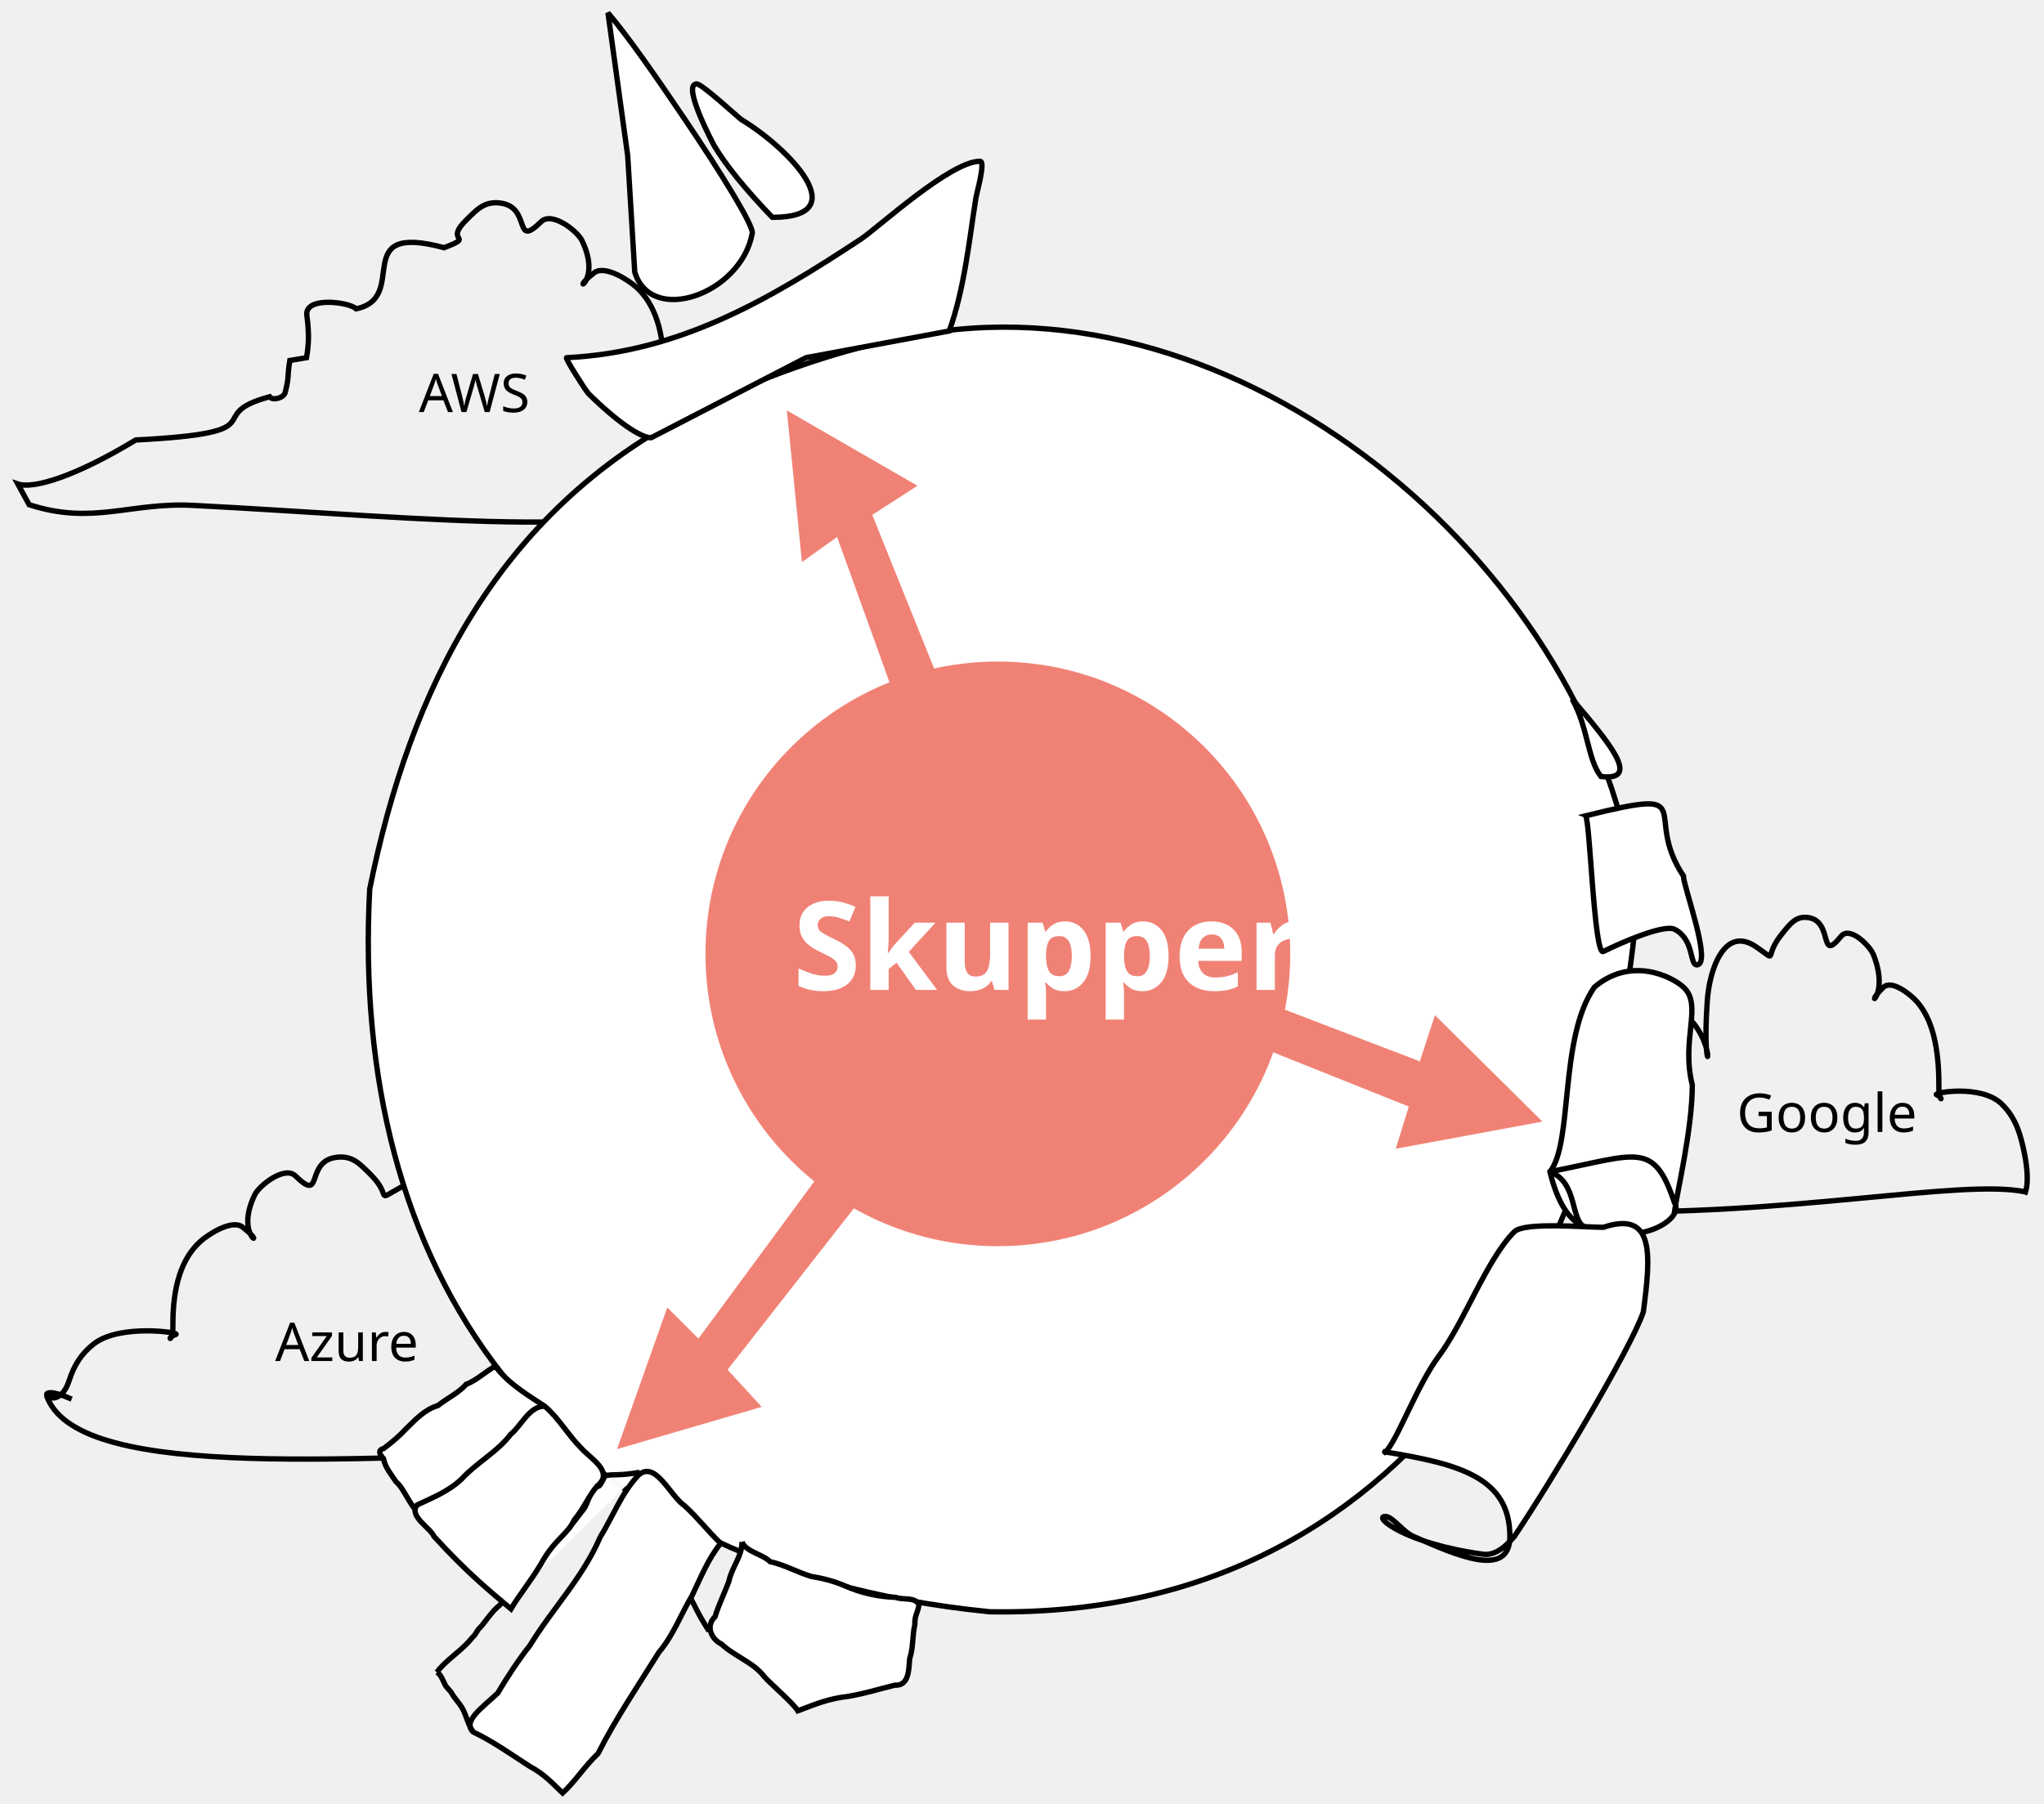
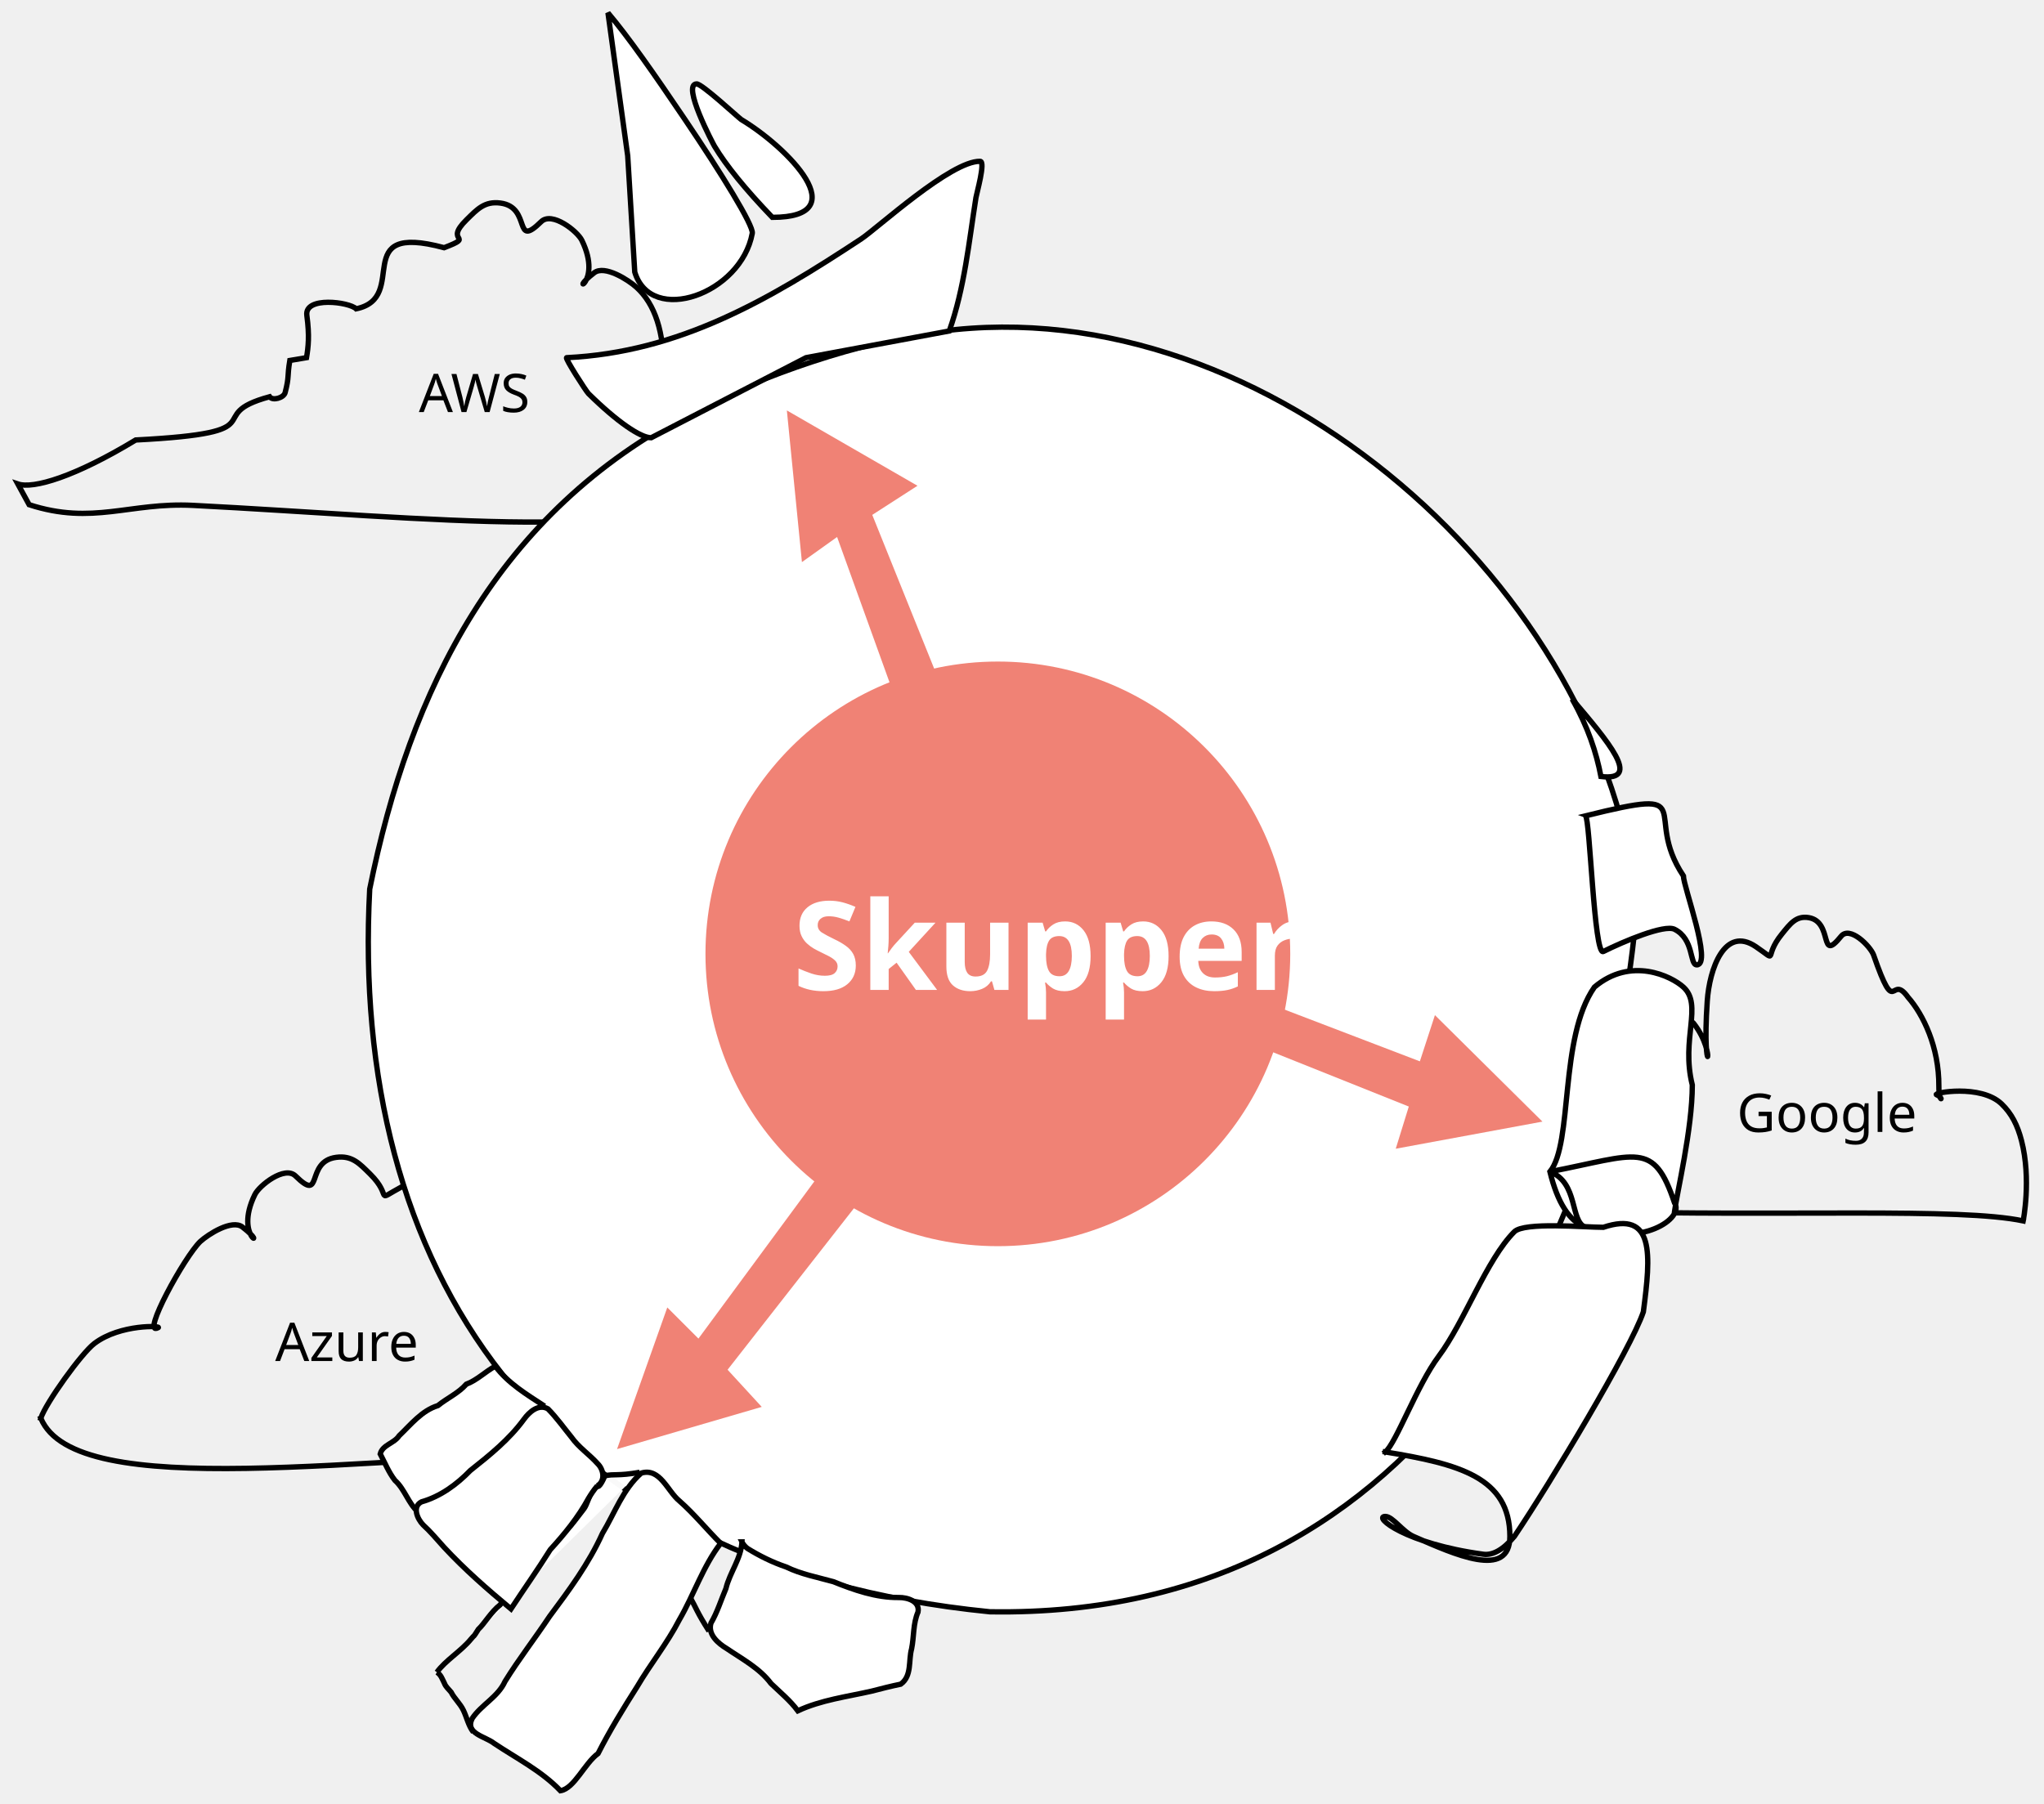
<svg xmlns="http://www.w3.org/2000/svg" id="-globe" style="isolation:isolate" viewBox="353.5 148.5 389.136 405.412" height="343.408" version="1.1" width="389.136">
  <defs id="defs818">
    <clipPath id="_clipPath_VwB5La2kLUJUBOhzjLbGqfCcWRBXHReF">
      <rect x="353.5" y="148.5" width="465.876" height="425" id="rect815" />
    </clipPath>
    <style id="style1776">.cls-1{fill:#353535;}.cls-2{fill:#38586c;}.cls-3{fill:#fff;}.cls-4{fill:#d5c5b7;}</style>
  </defs>
  <g style="stroke:#000000;stroke-width:1.2;stroke-miterlimit:3;stroke-dasharray:none;stroke-opacity:1" id="g824" transform="translate(-41.27899,-16.09093)">
-     <path d="m 814.865,432.537 c 0,0 1.366,-2.85 -0.876,-11.521 -0.89,-3.441 -2.208,-6.089 -4.484,-8.267 -4.688,-4.486 -15.597,-2.471 -14.606,-2.045 1.946,0.836 0.49,2.172 0.516,-1.892 0.057,-8.88 -1.54,-15.194 -4.919,-19.024 -1.419,-1.609 -5.663,-5.041 -7.541,-3.239 -5.15,4.943 1.68,2.695 -2.222,-7.295 -0.804,-2.06 -5.357,-6.563 -7.283,-4.185 -5.052,6.238 -1.664,-3.246 -7.283,-4.185 -2.848,-0.476 -4.176,1.392 -6.073,3.734 -4.272,5.275 -0.475,6.404 -5.815,2.788 -7.048,-4.773 -10.431,5.048 -10.917,12.223 -1.31,19.338 2.595,12.234 -3.057,5.029 -1.2,-1.531 -9.301,-2.884 -8.831,1.492 0.496,4.621 0.256,7.092 -0.061,9.486 l -4.008,-3.835 c -0.51,3.849 0.955,7.925 0.177,11.703 -0.24,1.163 -2.228,1.904 -2.779,0.92 -7.443,-13.298 -46.147,0.686 -46.896,2.057 -10.087,18.47 -19.255,17.098 -22.031,15.906 v 0 c 7.138,13.331 48.049,4.197 60.412,4.521 45.204,1.185 84.251,-7.41 98.577,-4.371" stroke-miterlimit="3" id="path822" style="fill:none;stroke:#000000;stroke-width:1.2;stroke-linecap:square;stroke-linejoin:miter;stroke-miterlimit:3;stroke-dasharray:none;stroke-opacity:1" />
+     <path d="m 814.363,439.061 c 0,0 1.868,-9.374 -0.374,-18.045 -0.89,-3.441 -2.208,-6.089 -4.484,-8.267 -4.688,-4.486 -15.597,-2.471 -14.606,-2.045 1.946,0.836 0.49,2.172 0.516,-1.892 0.057,-8.88 -3.547,-16.198 -6.926,-20.028 -4.021,-5.609 -2.628,5.273 -7.756,-9.53 -0.804,-2.06 -5.357,-6.563 -7.283,-4.185 -5.052,6.238 -1.664,-3.246 -7.283,-4.185 -2.848,-0.476 -4.176,1.392 -6.073,3.734 -4.272,5.275 -0.475,6.404 -5.815,2.788 -7.048,-4.773 -10.431,5.048 -10.917,12.223 -1.31,19.338 2.595,12.234 -3.057,5.029 -1.2,-1.531 -9.301,-2.884 -8.831,1.492 0.496,4.621 0.256,7.092 -0.061,9.486 l -4.008,-3.835 c -0.51,3.849 0.955,7.925 0.177,11.703 -0.24,1.163 -2.228,1.904 -2.779,0.92 -7.443,-13.298 -46.147,0.686 -46.896,2.057 -10.087,18.47 -19.255,17.098 -22.031,15.906 v 0 c 7.138,13.331 48.049,4.197 60.412,4.521 45.204,1.185 83.749,-0.886 98.075,2.153" stroke-miterlimit="3" id="path822" style="fill:none;stroke:#000000;stroke-width:1.2;stroke-linecap:square;stroke-linejoin:miter;stroke-miterlimit:3;stroke-dasharray:none;stroke-opacity:1" />
  </g>
  <g id="g832" transform="translate(111.6958,-117.9677)" style="stroke:#000000;stroke-width:1.2;stroke-miterlimit:3;stroke-dasharray:none;stroke-opacity:1">
    <path d="m 366.118,372.582 c 9.845,-4.256 15.861,-1.66 13.048,-10.331 -1.116,-3.441 -2.77,-6.089 -5.625,-8.267 -5.882,-4.485 -19.569,-2.47 -18.326,-2.045 2.442,0.836 0.615,2.172 0.648,-1.892 0.071,-8.879 -1.932,-15.194 -6.172,-19.024 -1.781,-1.608 -7.105,-5.041 -9.461,-3.238 -6.461,4.942 2.108,2.695 -2.788,-7.296 -1.009,-2.06 -6.721,-6.562 -9.137,-4.185 -6.339,6.238 -2.087,-3.245 -9.137,-4.184 -3.574,-0.476 -5.239,1.391 -7.62,3.733 -5.36,5.275 2.236,3.513 -5.06,6.301 -21.631,-5.815 -7.522,11.208 -19.767,13.739 -1.507,-1.531 -11.67,-2.884 -11.081,1.492 0.622,4.621 0.322,7.093 -0.076,9.487 l -3.752,0.635 c -0.64,3.849 -0.079,3.455 -1.055,7.232 -0.301,1.163 -2.795,1.904 -3.486,0.921 -15.725,4.266 2.782,8.03 -30.094,9.721 -13.614,8.25 -23.018,11.076 -26.5,9.884 l 2.546,4.662 c 14.325,4.656 22.623,-0.569 36.804,0.153 51.849,2.638 109.437,9.317 116.091,-5.843" stroke-miterlimit="3" id="path830" style="fill:none;stroke:#000000;stroke-width:1.2;stroke-linecap:square;stroke-linejoin:miter;stroke-miterlimit:3;stroke-dasharray:none;stroke-opacity:1" />
  </g>
  <g id="g838" style="stroke:#000000;stroke-width:1.2;stroke-miterlimit:3;stroke-dasharray:none;stroke-opacity:1" transform="translate(-41.27899,-16.09093)">
-     <path style="fill:none;stroke:#000000;stroke-width:1.2;stroke-linecap:square;stroke-linejoin:miter;stroke-miterlimit:3;stroke-dasharray:none;stroke-opacity:1" id="path836" stroke-miterlimit="3" d="m 375.206,478.9 c -9.845,-4.256 -2.813,4.677 0,-3.994 1.116,-3.441 2.77,-6.09 5.626,-8.267 5.881,-4.486 19.568,-2.471 18.325,-2.045 -2.442,0.835 -0.615,2.172 -0.648,-1.892 -0.071,-8.88 1.932,-15.194 6.172,-19.024 1.781,-1.609 7.105,-5.041 9.461,-3.239 6.461,4.942 -2.108,2.695 2.788,-7.296 1.009,-2.059 6.721,-6.562 9.137,-4.184 6.339,6.238 2.088,-3.246 9.137,-4.185 3.574,-0.476 5.239,1.391 7.62,3.734 5.36,5.275 0.596,6.404 7.296,2.787 8.842,-4.772 13.086,5.049 13.696,12.223 1.644,19.339 -3.255,12.235 3.836,5.029 1.506,-1.53 11.669,-2.883 11.08,1.493 -0.622,4.621 -0.322,7.092 0.076,9.486 0,0 5.029,-3.835 5.029,-3.835 0.64,3.849 -1.199,7.925 -0.222,11.702 0.301,1.164 2.795,1.905 3.486,0.921 9.338,-13.298 57.897,0.686 58.837,2.057 12.656,18.47 24.158,17.098 27.64,15.906 l 0.349,-3.015 c -8.954,13.331 -5.59,8.727 -9.513,14.058 -8.31,11.292 -16.592,6.371 -27.637,3.697 -13.495,-6.076 -23.481,-10.543 -38.992,-10.219 -56.715,1.184 -119.556,7.143 -127.456,-11.898" />
+     <path style="fill:none;stroke:#000000;stroke-width:1.2;stroke-linecap:square;stroke-linejoin:miter;stroke-miterlimit:3;stroke-dasharray:none;stroke-opacity:1" id="path836" stroke-miterlimit="3" d="m 368.824,483.416 c 1.116,-3.441 9.152,-14.6 12.008,-16.777 5.881,-4.486 15.553,-3.976 14.31,-3.55 -3.887,2.008 6.031,-16.097 9.539,-19.411 1.781,-1.609 7.105,-5.041 9.461,-3.239 6.461,4.942 -2.108,2.695 2.788,-7.296 1.009,-2.059 6.721,-6.562 9.137,-4.184 6.339,6.238 2.088,-3.246 9.137,-4.185 3.574,-0.476 5.239,1.391 7.62,3.734 5.36,5.275 0.596,6.404 7.296,2.787 8.842,-4.772 13.086,5.049 13.696,12.223 1.644,19.339 -3.255,12.235 3.836,5.029 1.506,-1.53 11.669,-2.883 11.08,1.493 -0.622,4.621 -0.322,7.092 0.076,9.486 l 5.029,-3.835 c 0.64,3.849 -1.199,7.925 -0.222,11.702 0.301,1.164 2.795,1.905 3.486,0.921 9.338,-13.298 57.897,0.686 58.837,2.057 12.656,18.47 24.158,17.098 27.64,15.906 l 0.349,-3.015 c -8.954,13.331 -5.59,8.727 -9.513,14.058 -8.31,11.292 -16.592,6.371 -27.637,3.697 -13.495,-6.076 -23.481,-10.543 -38.992,-10.219 -56.715,1.184 -121.061,11.659 -128.961,-7.382" />
  </g>
  <path style="fill:#ffffff;stroke:#000000;stroke-width:1.2;stroke-linecap:square;stroke-linejoin:miter;stroke-miterlimit:3;stroke-dasharray:none" id="path840" stroke-miterlimit="3" d="m 401.463,348.376 c 9.039,-44.817 28.621,-84.726 72.48,-107.314 16.406,-8.45 37.323,-15.6 55.713,-18.062 73.801,-9.878 149.726,58.327 156.629,129.043 -5.622,70.64 -45.206,160.473 -145.435,158.8 C 438.973,500.713 396.998,432.775 401.463,348.376 Z" />
  <text id="text842" style="font-style:normal;font-weight:400;font-size:12px;font-family:'Alegreya Sans';fill:#000000;stroke:none" x="380.218" y="454.474">Azure</text>
  <g id="g1894" style="stroke-width:1.2;stroke-miterlimit:3;stroke-dasharray:none" transform="translate(-41.27899,-16.09093)">
    <path d="m 520.233,197.454 c -0.248,-0.413 -7.457,-14 -4,-14 1.202,0 9.049,7.287 10,8 10.383,6.23 26.004,22 7,22 q -9.065,-9.442 -13,-16 z" stroke-miterlimit="3" id="path844" style="fill:#ffffff;stroke:#000000;stroke-width:1.2;stroke-linecap:square;stroke-linejoin:miter;stroke-miterlimit:3;stroke-dasharray:none;stroke-opacity:1" />
    <path d="M 540.807,245 573,239 c 3.428,-9.661 4.406,-19.932 6,-30 0.145,-0.914 2.193,-8.106 0.945,-8.141 -6.518,-0.182 -23.198,15.104 -26.727,17.432 C 532.304,232.083 512.303,243.778 487,245 c -0.462,0.022 4.364,7.538 4.91,8.077 6.44,6.351 11.703,9.923 14.09,9.923 v 0 z" stroke-miterlimit="3" id="path846" style="fill:#ffffff;stroke:#000000;stroke-width:1.2;stroke-linecap:square;stroke-linejoin:miter;stroke-miterlimit:3;stroke-dasharray:none;stroke-opacity:1" />
    <path d="m 496.293,167.488 c 4.571,5.39 10.3,13.604 17.285,23.942 8.255,12.219 15.46,23.901 15.149,25.606 -2.49,13.622 -22.741,20.841 -26.415,8.709 l -1.585,-26.14 z" stroke-miterlimit="3" id="path848" style="fill:#ffffff;stroke:#000000;stroke-width:1.2;stroke-linecap:square;stroke-linejoin:miter;stroke-miterlimit:3;stroke-dasharray:none;stroke-opacity:1" />
  </g>
  <g id="g1900" style="stroke-width:1.2;stroke-miterlimit:3;stroke-dasharray:none" transform="translate(-41.27899,-16.09093)">
    <path d="m 716,348 c 26.582,-6.604 12.539,-0.692 22,13.5 0,2.351 6.584,20 3,20 -1.631,0 -0.559,-5.779 -5,-8 -2.278,-1.139 -11.442,2.721 -16,5 -2.09,1.045 -3,-30 -4,-30.5 z" stroke-miterlimit="3" id="path856" style="fill:#ffffff;stroke:#000000;stroke-width:1.2;stroke-linecap:square;stroke-linejoin:miter;stroke-miterlimit:3;stroke-dasharray:none;stroke-opacity:1" />
    <path d="m 716,440.5 c -3.555,-1.338 -1.529,-10.038 -8,-12.5 19.699,-3.821 23.295,-7.116 28,7 2.352,3.43 -7.493,10.19 -20,5.5 q -5.445,-2.042 -8,-12.5 c 5.241,-6.429 2.035,-30.101 10,-41.5 v 0 c 8.181,-6.937 17.29,-2.461 20,0 4.422,4.017 -0.595,11.622 2,22 0,10.009 -3.471,24.268 -4,28.5" stroke-miterlimit="3" id="path858" style="fill:#ffffff;stroke:#000000;stroke-width:1.2;stroke-linecap:square;stroke-linejoin:miter;stroke-miterlimit:3;stroke-dasharray:none;stroke-opacity:1" />
    <path d="m 671,491 c 16.541,2.703 28,5.705 28,19 0,9.742 -12.489,3.997 -21.651,0 -2.457,-1.072 -4.675,-4.5 -6.349,-4.5 -2.836,0 4.502,6.126 22.013,8.5 q 3.259,0.442 6.987,-4 c 8.057,-11.967 26.258,-42.274 29,-50.5 v 0 c 1.692,-12.904 2.556,-22.852 -9,-19 -4.205,0 -17.765,-1.235 -20,1 -6.244,6.244 -11.227,20.302 -17,28 -4.844,6.459 -9.6,19.58 -12,21.5" stroke-miterlimit="3" id="path860" style="fill:#ffffff;stroke:#000000;stroke-width:1.2;stroke-linecap:square;stroke-linejoin:miter;stroke-miterlimit:3;stroke-dasharray:none;stroke-opacity:1" />
-     <path d="m 712.995,321.741 c 8.02,9.489 15.826,18.554 6.471,17.412 -3.036,-3.88 -2.915,-11.147 -6.471,-17.412 z" stroke-miterlimit="3" id="path862" style="fill:#ffffff;stroke:#000000;stroke-width:1.2;stroke-linecap:square;stroke-linejoin:miter;stroke-miterlimit:3;stroke-dasharray:none;stroke-opacity:1" />
+     <path d="m 712.995,321.741 c 8.02,9.489 15.826,18.554 6.471,17.412 -1.029,-5.385 -2.915,-11.147 -6.471,-17.412 z" stroke-miterlimit="3" id="path862" style="fill:#ffffff;stroke:#000000;stroke-width:1.2;stroke-linecap:square;stroke-linejoin:miter;stroke-miterlimit:3;stroke-dasharray:none;stroke-opacity:1" />
  </g>
  <text id="text864" style="font-style:normal;font-weight:400;font-size:12px;font-family:'Alegreya Sans';fill:#000000;stroke:none" x="412.507" y="241.143">AWS</text>
  <text id="text866" style="font-style:normal;font-weight:400;font-size:12px;font-family:'Alegreya Sans';fill:#000000;stroke:none" x="708.721" y="402.967">Google</text>
  <circle style="fill:#f08275;fill-opacity:1;stroke:none;stroke-width:1.2" id="path913" cx="542.642" cy="362.936" r="65.715" />
  <path style="fill:#f08275;fill-opacity:1;stroke:none;stroke-width:1.2;stroke-linecap:butt;stroke-linejoin:miter;stroke-opacity:1" d="m 495.219,240.766 3.387,34.099 7.904,-5.646 11.969,33.196 9.936,-3.387 -14.001,-34.777 10.162,-6.549 z" id="path915" />
  <path style="fill:#f08275;fill-opacity:1;stroke:none;stroke-width:1.2;stroke-linecap:butt;stroke-linejoin:miter;stroke-opacity:1" d="m 475.347,449.427 -7.001,-7.001 -11.291,31.841 32.519,-9.485 -7.678,-8.355 34.099,-43.584 -8.355,-7.226 z" id="path917" />
  <path style="fill:#f08275;fill-opacity:1;stroke:none;stroke-width:1.2;stroke-linecap:butt;stroke-linejoin:miter;stroke-opacity:1" d="m 637.488,387.099 3.387,-10.388 24.163,23.937 -32.97,6.097 2.936,-9.485 -35.003,-14.001 3.839,-9.033 z" id="path919" />
  <text id="text870" style="font-style:normal;font-weight:800;font-size:27.696px;font-family:'Alegreya Sans';fill:#ffffff;fill-opacity:1;stroke:#090c11;stroke-width:0;stroke-miterlimit:4;stroke-dasharray:none;stroke-opacity:1" x="496.559" y="371.047">Skupper</text>
  <g id="g1909" style="stroke-width:1.2;stroke-miterlimit:3;stroke-dasharray:none" transform="translate(-41.27899,-16.09093)">
    <path id="path1824" d="m 503.413,495.575 c -4.91,0.886 -5.763,0.3 -7.824,0.798 -0.253,0.696 -1.354,2.953 -1.677,2.236 -0.587,-1.057 0.03,-0.113 -0.719,0.16 -0.864,1.46 -1.656,4.175 -2.27,4.968 -2.028,2.545 -3.638,5.229 -6.7,6.948 -0.884,0.978 -2.738,2.572 -3.485,3.094 -1.936,2.748 -3.375,3.408 -4.471,5.749 -1.332,1.243 -2.906,4.128 -4.206,5.836 -2.054,1.587 -3.529,4.245 -4.896,5.502 -1.454,2.293 -0.585,0.888 -1.698,2.248 -2.192,2.678 -5.764,4.797 -7.624,7.413" style="fill:#ffffff;fill-opacity:0.976;stroke:#000000;stroke-width:1.2;stroke-miterlimit:3;stroke-dasharray:none;stroke-opacity:1" />
-     <path style="fill:#ffffff;fill-opacity:1;stroke:#000000;stroke-width:1.2;stroke-miterlimit:3;stroke-dasharray:none;stroke-opacity:1" d="m 521.617,511.544 c -2.859,3.553 -4.511,7.805 -6.464,11.831 -2.514,4.229 -4.197,8.903 -7.431,12.688 -4.665,7.499 -9.656,14.841 -13.653,22.729 -3.003,2.839 -5.297,6.464 -7.968,8.887 -2.708,-2.587 -4.025,-4.148 -7.44,-6.024 -3.852,-2.484 -8.395,-5.702 -12.629,-7.679 -2.563,-2.39 2.039,-5.517 5.468,-8.742 2.048,-3.464 4.714,-7.547 7.246,-10.724 5.028,-8.261 11.948,-15.337 15.778,-24.328 2.861,-4.641 4.765,-9.846 8.533,-13.889 3.875,-3.632 7.158,4.606 10.486,6.829 3.195,2.95 5.005,5.477 8.074,8.422 z" id="path1822" />
+     <path style="fill:#ffffff;fill-opacity:1;stroke:#000000;stroke-width:1.2;stroke-miterlimit:3;stroke-dasharray:none;stroke-opacity:1" d="m 521.617,511.544 c -3.981,5.202 -6.004,11.542 -9.271,17.166 -2.728,5.297 -6.498,9.949 -9.51,15.081 -3.099,4.893 -6.147,9.831 -8.767,15.001 -3.059,2.242 -5.351,7.892 -8.46,8.37 -4.266,-4.467 -9.848,-7.261 -14.928,-10.66 -1.941,-1.549 -6.609,-2.188 -4.904,-5.591 2.08,-3.101 5.79,-4.808 7.376,-8.322 3.099,-5.015 6.736,-9.684 10,-14.596 4.414,-5.924 8.848,-11.912 11.897,-18.685 2.776,-4.588 4.594,-9.934 8.727,-13.559 4.228,-1.247 5.896,4.076 8.553,6.25 3.352,2.945 6.136,6.408 9.288,9.547 z" id="path1822" />
    <path style="fill:none;stroke:#000000;stroke-width:1.2;stroke-miterlimit:3;stroke-dasharray:none;stroke-opacity:1" d="m 466.031,553.975 c -1.116,-1.439 -1.455,-3.275 -2.23,-4.89 -0.792,-1.62 -2.01,-2.59 -2.762,-4.079 -0.525,-0.652 -1.217,-1.195 -1.511,-2.007 -0.453,-0.88 -0.782,-1.946 -1.684,-2.474" id="path1826" />
-     <path id="path1830" d="m 453.582,504.479 c -1.771,-1.361 -3.16,-5.339 -4.907,-6.756 -1.089,-1.652 -2.468,-3.227 -2.84,-5.23 -0.754,-0.784 -1.44,-1.913 0.043,-2.256 1.811,-1.36 3.539,-2.816 5.077,-4.48 2.086,-2.056 4.214,-4.331 7.115,-5.177 2.073,-1.673 4.598,-2.78 6.381,-4.805 2.098,-0.716 4.694,-3.107 6.525,-4.055 2.91,4.005 8.052,6.977 11.081,8.988" style="fill:#ffffff;fill-opacity:1;stroke:#000000;stroke-width:1.2;stroke-miterlimit:3;stroke-dasharray:none;stroke-opacity:1" />
-     <path style="fill:#ffffff;fill-opacity:1;stroke:#000000;stroke-width:1.2;stroke-miterlimit:3;stroke-dasharray:none;stroke-opacity:1" d="m 526.407,511.224 c 0.062,3.222 -2.332,5.76 -2.925,8.83 -0.992,2.685 -2.282,5.256 -3.133,7.994 -2.15,2.035 -0.876,5.018 1.453,6.147 2.976,2.786 7.148,4.077 9.631,7.33 1.316,1.531 6.498,5.929 7.533,7.671 4.288,-1.617 6.826,-2.723 11.414,-3.262 4.479,-0.81 6.206,-1.477 10.397,-2.502 3.256,0.213 3.113,-3.722 3.331,-5.977 0.833,-2.476 0.574,-5.123 1.155,-7.648 -0.068,-2.065 0.603,-2.484 0.954,-4.455 -0.982,-1.853 -3.558,-0.99 -5.283,-1.663 -3.958,-0.122 -7.882,-1.023 -11.499,-2.634 -2.38,-1.018 -4.897,-1.653 -7.44,-2.065 -3.143,-0.927 -6.02,-2.625 -9.24,-3.315 -1.806,-1.744 -5.473,-2.217 -6.348,-4.45 z" id="path1832" />
+     <path style="fill:#ffffff;fill-opacity:1;stroke:#000000;stroke-width:1.2;stroke-miterlimit:3;stroke-dasharray:none;stroke-opacity:1" d="m 453.582,504.479 c -2.207,-1.996 -2.958,-5.099 -5.175,-7.091 -1.4,-1.802 -2.247,-3.939 -3.3,-5.945 0.517,-2.052 3.155,-2.369 4.244,-4.079 2.656,-2.531 5.076,-5.653 8.718,-6.784 2.073,-1.672 4.597,-2.781 6.381,-4.805 2.426,-0.918 4.271,-2.831 6.525,-4.055 2.878,3.877 7.112,6.387 11.081,8.988" id="path1830" />
+     <path style="fill:#ffffff;fill-opacity:1;stroke:#000000;stroke-width:1.2;stroke-miterlimit:3;stroke-dasharray:none;stroke-opacity:1" d="m 526.407,511.224 c -0.202,3.786 -2.746,6.876 -3.606,10.486 -1.108,2.6 -1.936,5.34 -3.368,7.784 -0.736,2.551 1.611,4.546 3.565,5.716 3.488,2.373 7.371,4.409 9.946,7.858 2.064,1.983 4.303,3.817 6.02,6.128 5.241,-2.446 11.031,-3.151 16.61,-4.425 2.162,-0.564 4.328,-1.115 6.517,-1.566 2.557,-1.835 1.705,-5.296 2.442,-7.937 0.561,-2.744 0.303,-5.663 1.442,-8.278 0.465,-2.441 -2.402,-3.301 -4.324,-3.264 -5.119,0.058 -10.029,-1.685 -14.715,-3.563 -3.571,-0.992 -7.26,-1.683 -10.614,-3.313 -3.046,-1.028 -5.96,-2.471 -8.687,-4.157 -0.507,-0.395 -0.949,-0.887 -1.229,-1.469 z" id="path1832" />
    <path id="path1834" d="m 519.003,531.271 c -2.745,-4.301 -2.864,-5.15 -4.232,-7.552" style="fill:none;stroke:#000000;stroke-width:1.2;stroke-miterlimit:3;stroke-dasharray:none;stroke-opacity:1" />
-     <path style="fill:#ffffff;fill-opacity:1;stroke:#000000;stroke-width:1.2;stroke-miterlimit:3;stroke-dasharray:none;stroke-opacity:1" d="m 493.912,498.609 c 3.877,-3.174 -1.62,-6.143 -3.625,-8.46 -2.97,-2.936 -5.049,-6.777 -8.23,-9.441 -3.507,0.034 -5.159,4.333 -7.625,6.329 -3.046,4.017 -7.636,6.338 -11.012,10.028 -2.806,2.716 -6.556,4.223 -10.021,5.858 -1.995,2.492 2.931,5.069 3.797,7.066 7.525,8.261 12.599,12.342 17.292,16.304 1.828,-3.098 4.257,-5.973 6.698,-10.033 3.037,-5.575 6.076,-6.742 7.527,-9.97 2.32,-2.816 3.187,-5.387 5.198,-7.68 z" id="path1828" />
+     <path style="fill:#ffffff;fill-opacity:1;stroke:#000000;stroke-width:1.2;stroke-miterlimit:3;stroke-dasharray:none;stroke-opacity:1" d="m 493.912,498.609 c 1.856,-1.129 1.415,-3.65 0.054,-4.976 -1.859,-2.089 -4.255,-3.644 -5.885,-5.957 -1.745,-2.14 -3.343,-4.41 -5.293,-6.375 -2.125,-1.166 -4.199,0.726 -5.38,2.351 -3.305,4.531 -7.699,8.075 -12.062,11.531 -3.038,3.141 -6.735,5.84 -10.969,7.038 -2.144,1.096 -0.914,3.85 0.343,5.151 1.707,1.556 3.171,3.332 4.727,5.046 4.639,5.013 9.803,9.504 15.042,13.873 2.92,-4.455 6.011,-8.811 8.831,-13.321 3.246,-3.547 6.299,-7.298 8.598,-11.54 0.6,-0.984 1.236,-1.951 1.995,-2.821 z" id="path1828" />
  </g>
</svg>
